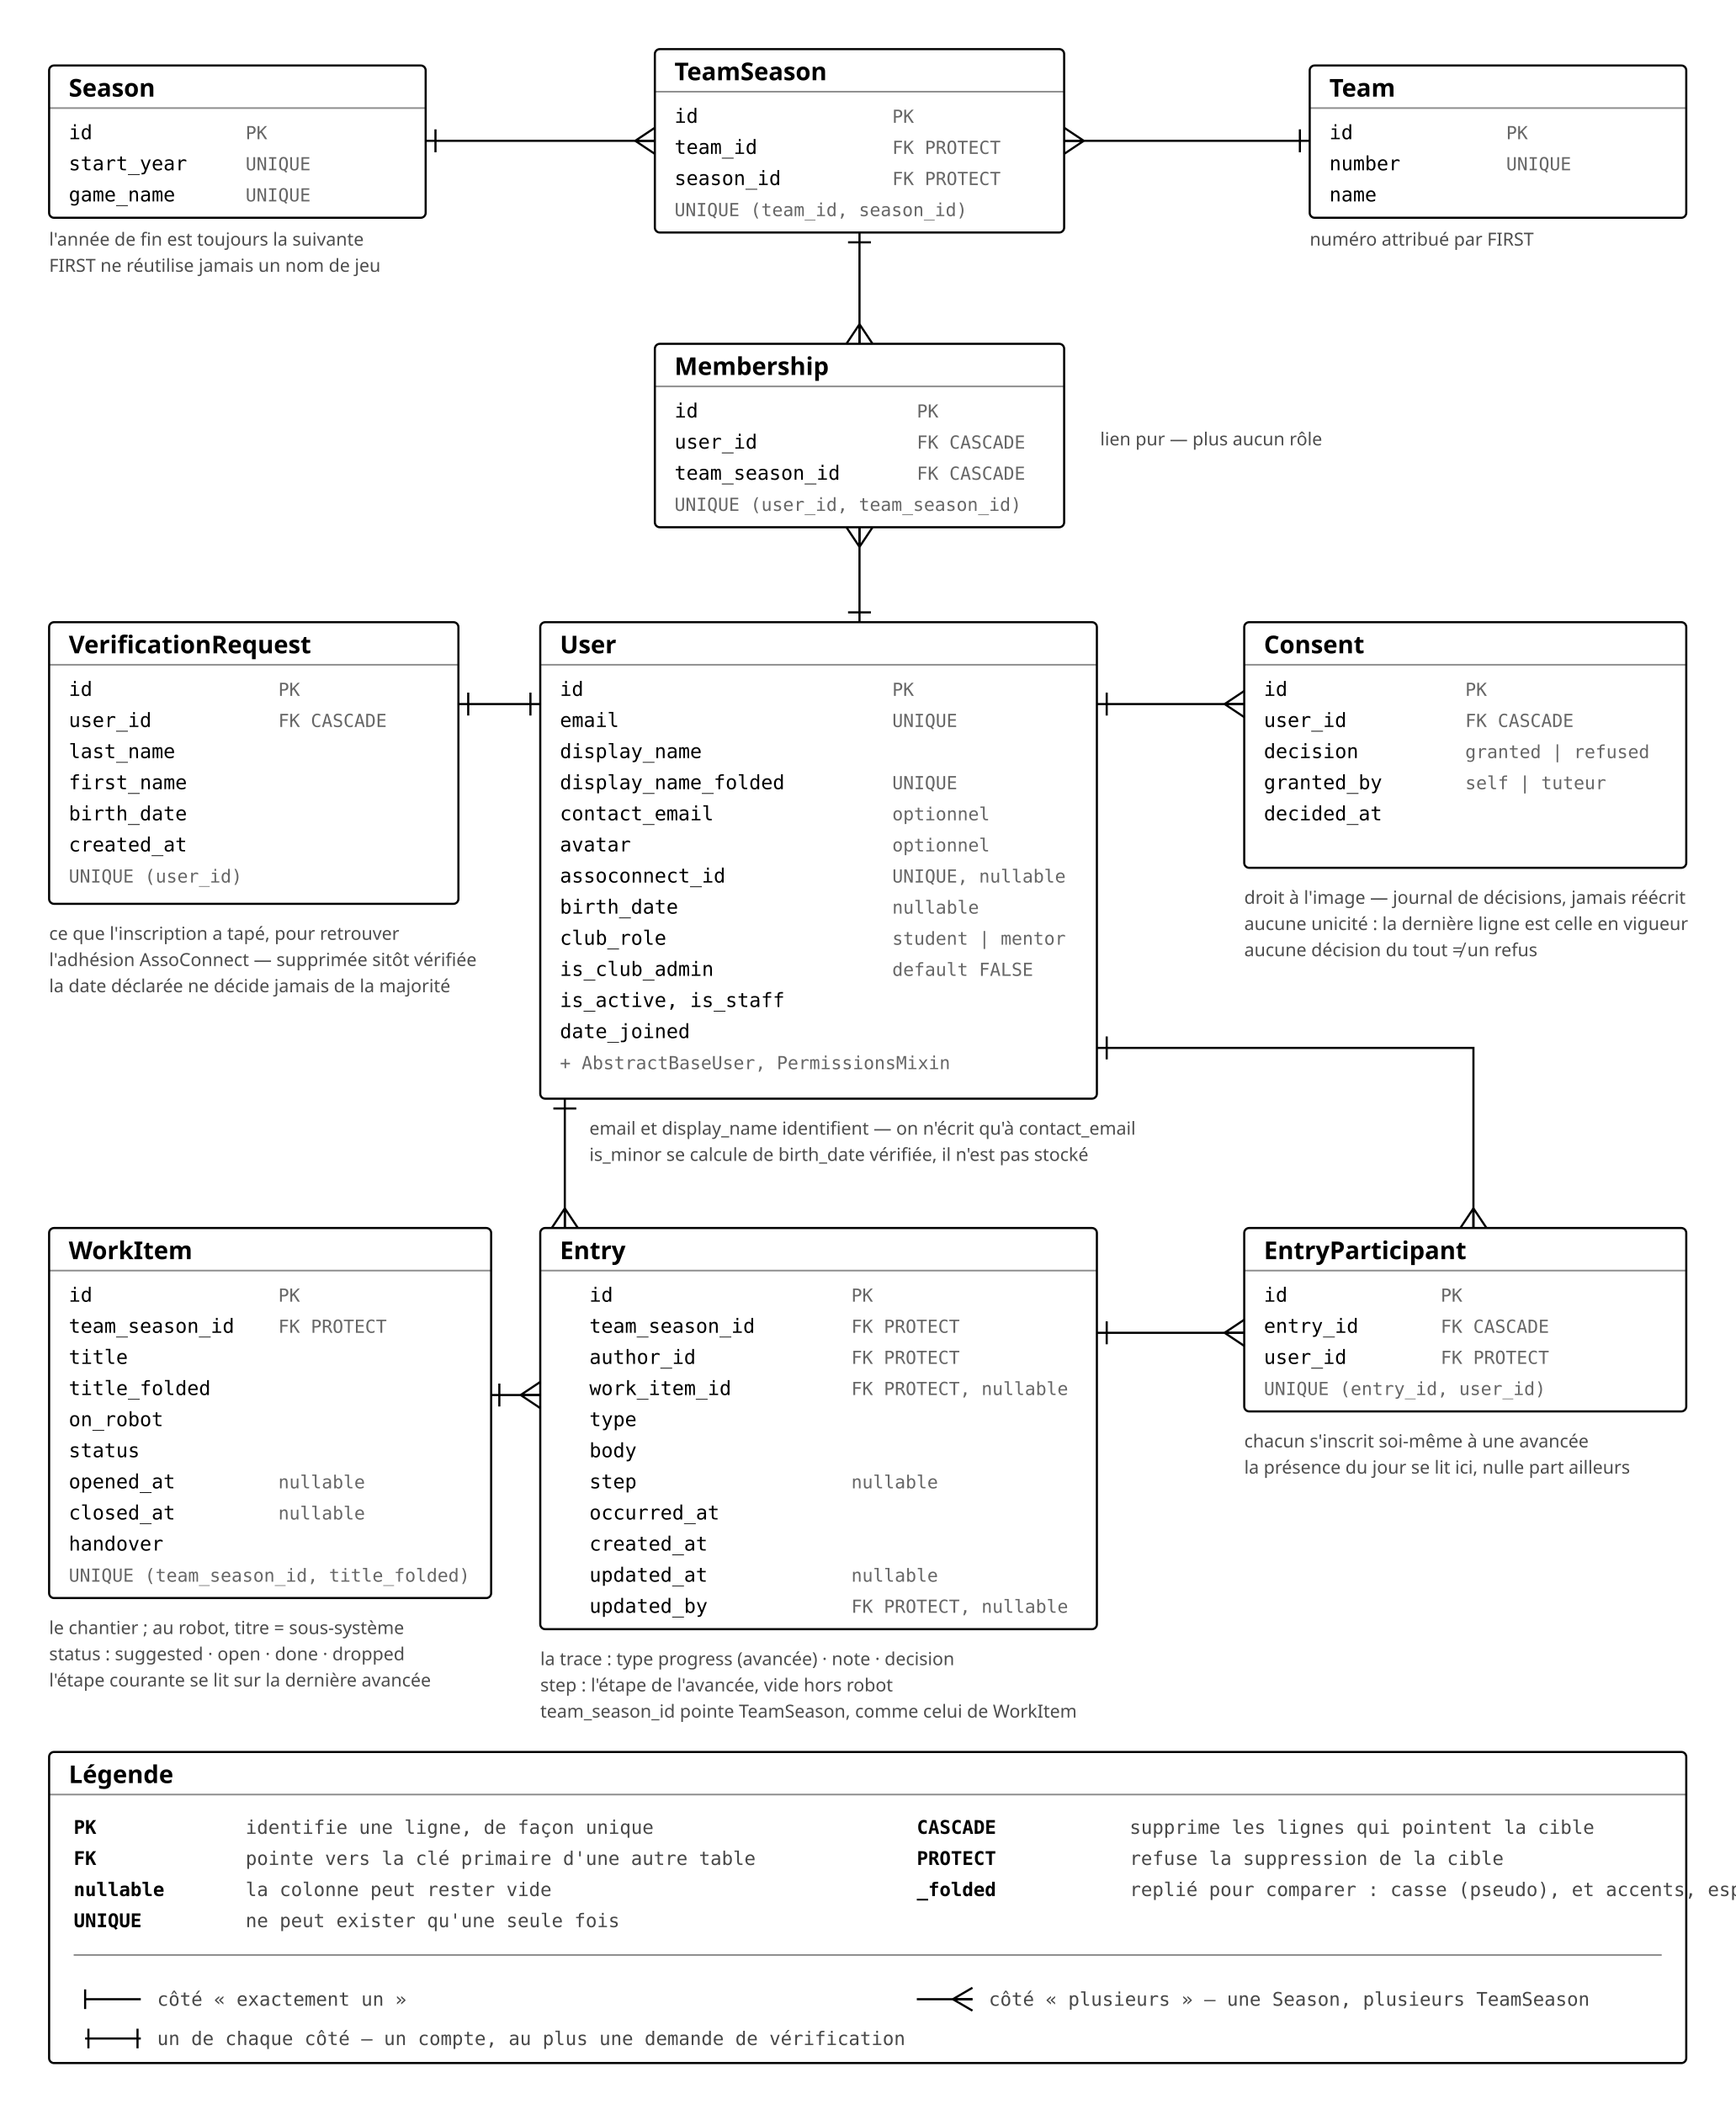
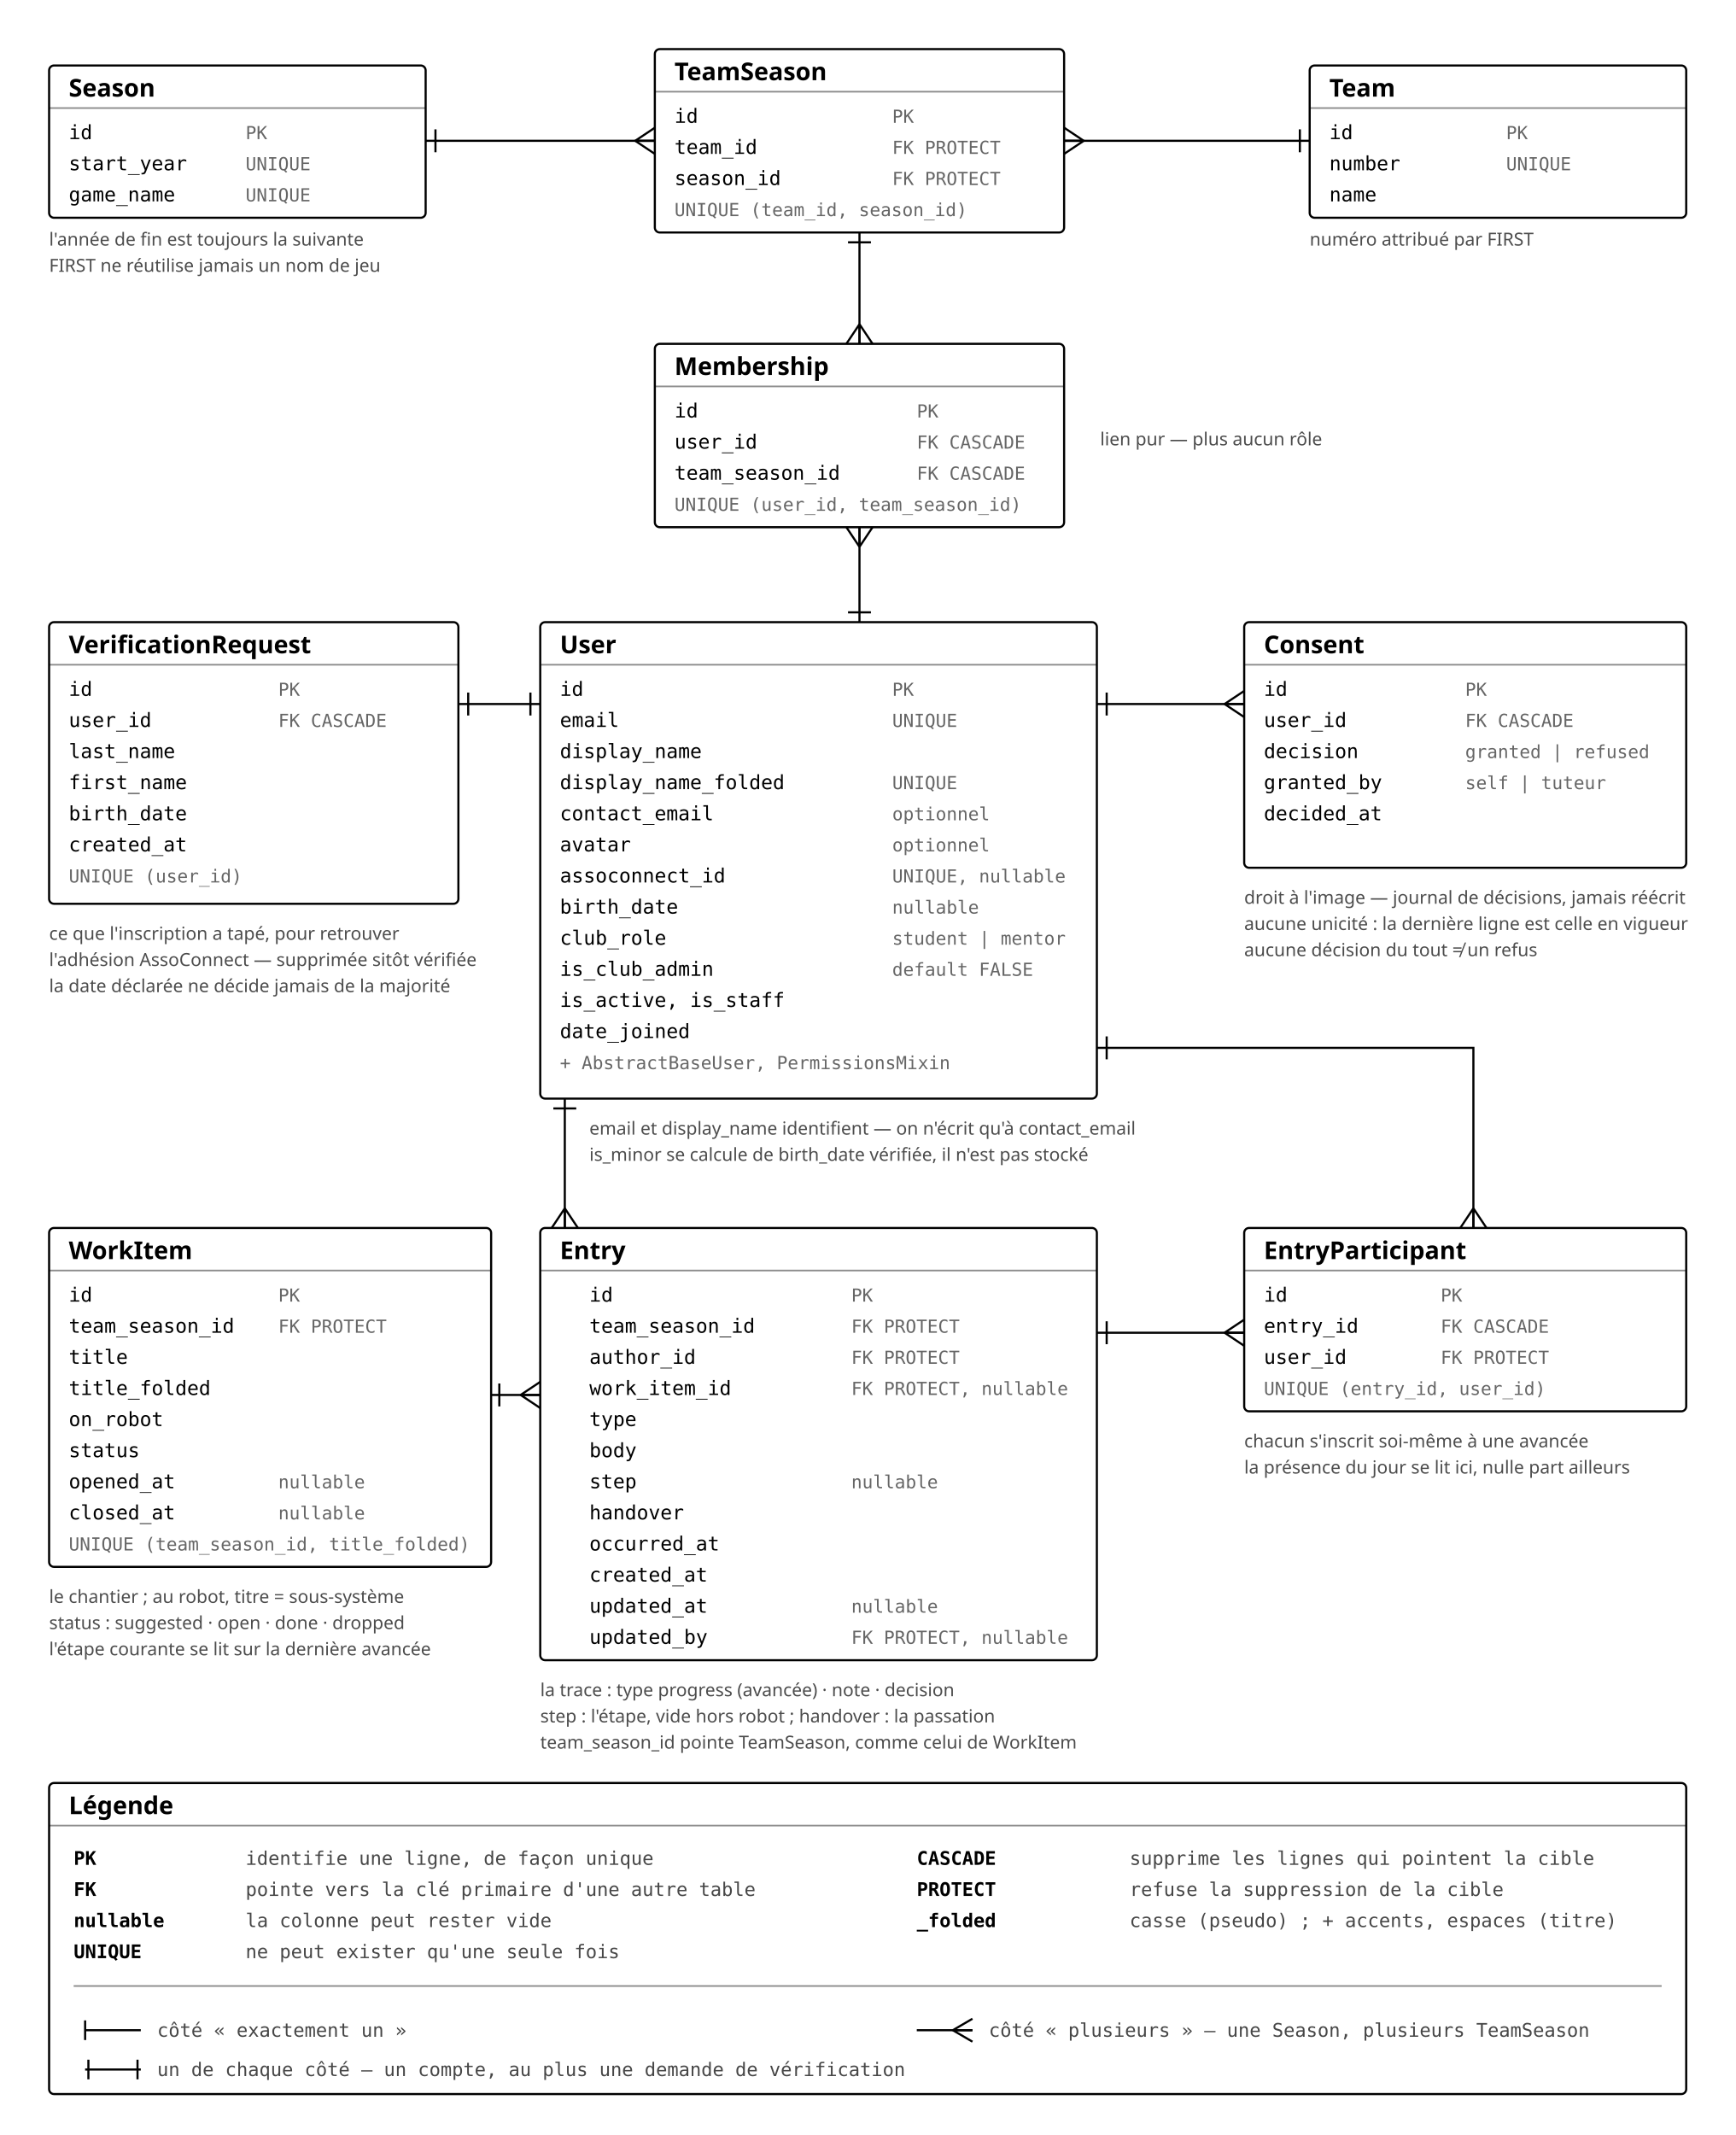
- <svg xmlns="http://www.w3.org/2000/svg" viewBox="0 0 1060 1285" role="img" aria-labelledby="t d" font-family="IBM Plex Mono, ui-monospace, monospace">
+ <svg xmlns="http://www.w3.org/2000/svg" viewBox="0 0 1060 1304" role="img" aria-labelledby="t d" font-family="IBM Plex Mono, ui-monospace, monospace">
  <style>
    .bx   { fill:none; stroke:currentColor; stroke-width:1.3 }
    .sep  { stroke:currentColor; stroke-width:1; opacity:.45 }
    .ttl  { font-family:"IBM Plex Sans Condensed",system-ui,sans-serif;
            font-size:15px; font-weight:700; fill:currentColor }
    .col  { font-size:12px; fill:currentColor }
    .ann  { font-size:11px; fill:currentColor; opacity:.6 }
    .lnk  { stroke:currentColor; stroke-width:1.3; fill:none }
    .crow { stroke:currentColor; stroke-width:1.3; fill:none }
    .cap  { font-family:"IBM Plex Sans Condensed",system-ui,sans-serif;
            font-size:11px; fill:currentColor; opacity:.7 }
    .lgt  { font-size:11.5px; fill:currentColor; font-weight:600 }
    .lgd  { font-size:11.5px; fill:currentColor; opacity:.72 }
  </style>
  <rect class="bx" x="30" y="40" width="230" height="93" rx="3" />
  <line class="sep" x1="30" y1="66" x2="260" y2="66" />
  <text class="ttl" x="42" y="59">Season</text>
  <text class="col" x="42" y="85">id</text>
  <text class="ann" x="150" y="85">PK</text>
  <text class="col" x="42" y="104">start_year</text>
  <text class="ann" x="150" y="104">UNIQUE</text>
  <text class="col" x="42" y="123">game_name</text>
  <text class="ann" x="150" y="123">UNIQUE</text>
  <text class="cap" x="30" y="150">l'année de fin est toujours la suivante</text>
  <text class="cap" x="30" y="166">FIRST ne réutilise jamais un nom de jeu</text>
  <rect class="bx" x="400" y="30" width="250" height="112" rx="3" />
  <line class="sep" x1="400" y1="56" x2="650" y2="56" />
  <text class="ttl" x="412" y="49">TeamSeason</text>
  <text class="col" x="412" y="75">id</text>
  <text class="ann" x="545" y="75">PK</text>
  <text class="col" x="412" y="94">team_id</text>
  <text class="ann" x="545" y="94">FK PROTECT</text>
  <text class="col" x="412" y="113">season_id</text>
  <text class="ann" x="545" y="113">FK PROTECT</text>
  <text class="ann" x="412" y="132">UNIQUE (team_id, season_id)</text>
  <rect class="bx" x="800" y="40" width="230" height="93" rx="3" />
  <line class="sep" x1="800" y1="66" x2="1030" y2="66" />
  <text class="ttl" x="812" y="59">Team</text>
  <text class="col" x="812" y="85">id</text>
  <text class="ann" x="920" y="85">PK</text>
  <text class="col" x="812" y="104">number</text>
  <text class="ann" x="920" y="104">UNIQUE</text>
  <text class="col" x="812" y="123">name</text>
  <text class="cap" x="800" y="150">numéro attribué par FIRST</text>
  <rect class="bx" x="400" y="210" width="250" height="112" rx="3" />
  <line class="sep" x1="400" y1="236" x2="650" y2="236" />
  <text class="ttl" x="412" y="229">Membership</text>
  <text class="col" x="412" y="255">id</text>
  <text class="ann" x="560" y="255">PK</text>
  <text class="col" x="412" y="274">user_id</text>
  <text class="ann" x="560" y="274">FK CASCADE</text>
  <text class="col" x="412" y="293">team_season_id</text>
  <text class="ann" x="560" y="293">FK CASCADE</text>
  <text class="ann" x="412" y="312">UNIQUE (user_id, team_season_id)</text>
  <text class="cap" x="672" y="272">lien pur — plus aucun rôle</text>
  <rect class="bx" x="30" y="380" width="250" height="172" rx="3" />
  <line class="sep" x1="30" y1="406" x2="280" y2="406" />
  <text class="ttl" x="42" y="399">VerificationRequest</text>
  <text class="col" x="42" y="425">id</text>
  <text class="ann" x="170" y="425">PK</text>
  <text class="col" x="42" y="444">user_id</text>
  <text class="ann" x="170" y="444">FK CASCADE</text>
  <text class="col" x="42" y="463">last_name</text>
  <text class="col" x="42" y="482">first_name</text>
  <text class="col" x="42" y="501">birth_date</text>
  <text class="col" x="42" y="520">created_at</text>
  <text class="ann" x="42" y="539">UNIQUE (user_id)</text>
  <text class="cap" x="30" y="574">ce que l'inscription a tapé, pour retrouver</text>
  <text class="cap" x="30" y="590">l'adhésion AssoConnect — supprimée sitôt vérifiée</text>
  <text class="cap" x="30" y="606">la date déclarée ne décide jamais de la majorité</text>
  <rect class="bx" x="330" y="380" width="340" height="291" rx="3" />
  <line class="sep" x1="330" y1="406" x2="670" y2="406" />
  <text class="ttl" x="342" y="399">User</text>
  <text class="col" x="342" y="425">id</text>
  <text class="ann" x="545" y="425">PK</text>
  <text class="col" x="342" y="444">email</text>
  <text class="ann" x="545" y="444">UNIQUE</text>
  <text class="col" x="342" y="463">display_name</text>
  <text class="col" x="342" y="482">display_name_folded</text>
  <text class="ann" x="545" y="482">UNIQUE</text>
  <text class="col" x="342" y="501">contact_email</text>
  <text class="ann" x="545" y="501">optionnel</text>
  <text class="col" x="342" y="520">avatar</text>
  <text class="ann" x="545" y="520">optionnel</text>
  <text class="col" x="342" y="539">assoconnect_id</text>
  <text class="ann" x="545" y="539">UNIQUE, nullable</text>
  <text class="col" x="342" y="558">birth_date</text>
  <text class="ann" x="545" y="558">nullable</text>
  <text class="col" x="342" y="577">club_role</text>
  <text class="ann" x="545" y="577">student | mentor</text>
  <text class="col" x="342" y="596">is_club_admin</text>
  <text class="ann" x="545" y="596">default FALSE</text>
  <text class="col" x="342" y="615">is_active, is_staff</text>
  <text class="col" x="342" y="634">date_joined</text>
  <text class="ann" x="342" y="653">+ AbstractBaseUser, PermissionsMixin</text>
  <text class="cap" x="360" y="693">email et display_name identifient — on n'écrit qu'à contact_email</text>
  <text class="cap" x="360" y="709">is_minor se calcule de birth_date vérifiée, il n'est pas stocké</text>
  <rect class="bx" x="760" y="380" width="270" height="150" rx="3" />
  <line class="sep" x1="760" y1="406" x2="1030" y2="406" />
  <text class="ttl" x="772" y="399">Consent</text>
  <text class="col" x="772" y="425">id</text>
  <text class="ann" x="895" y="425">PK</text>
  <text class="col" x="772" y="444">user_id</text>
  <text class="ann" x="895" y="444">FK CASCADE</text>
  <text class="col" x="772" y="463">decision</text>
  <text class="ann" x="895" y="463">granted | refused</text>
  <text class="col" x="772" y="482">granted_by</text>
  <text class="ann" x="895" y="482">self | tuteur</text>
  <text class="col" x="772" y="501">decided_at</text>
  <text class="cap" x="760" y="552">droit à l'image — journal de décisions, jamais réécrit</text>
  <text class="cap" x="760" y="568">aucune unicité : la dernière ligne est celle en vigueur</text>
  <text class="cap" x="760" y="584">aucune décision du tout ≠ un refus</text>
  <line class="lnk" x1="260" y1="86" x2="400" y2="86" />
  <line class="crow" x1="266" y1="79" x2="266" y2="93" />
  <path class="crow" d="M388,86 L400,78 M388,86 L400,86 M388,86 L400,94" />
  <line class="lnk" x1="650" y1="86" x2="800" y2="86" />
  <line class="crow" x1="794" y1="79" x2="794" y2="93" />
  <path class="crow" d="M662,86 L650,78 M662,86 L650,86 M662,86 L650,94" />
  <line class="lnk" x1="525" y1="142" x2="525" y2="210" />
  <line class="crow" x1="518" y1="148" x2="532" y2="148" />
  <path class="crow" d="M525,198 L517,210 M525,198 L525,210 M525,198 L533,210" />
  <line class="lnk" x1="525" y1="322" x2="525" y2="380" />
  <line class="crow" x1="518" y1="374" x2="532" y2="374" />
  <path class="crow" d="M525,334 L517,322 M525,334 L525,322 M525,334 L533,322" />
  <line class="lnk" x1="670" y1="430" x2="760" y2="430" />
  <line class="crow" x1="676" y1="423" x2="676" y2="437" />
  <path class="crow" d="M748,430 L760,422 M748,430 L760,430 M748,430 L760,438" />
  <line class="lnk" x1="280" y1="430" x2="330" y2="430" />
  <line class="crow" x1="286" y1="423" x2="286" y2="437" />
  <line class="crow" x1="324" y1="423" x2="324" y2="437" />
-   <rect class="bx" x="30" y="750" width="270" height="226" rx="3" />
+   <rect class="bx" x="30" y="750" width="270" height="207" rx="3" />
  <line class="sep" x1="30" y1="776" x2="300" y2="776" />
  <text class="ttl" x="42" y="769">WorkItem</text>
  <text class="col" x="42" y="795">id</text>
  <text class="ann" x="170" y="795">PK</text>
  <text class="col" x="42" y="814">team_season_id</text>
  <text class="ann" x="170" y="814">FK PROTECT</text>
  <text class="col" x="42" y="833">title</text>
  <text class="col" x="42" y="852">title_folded</text>
  <text class="col" x="42" y="871">on_robot</text>
  <text class="col" x="42" y="890">status</text>
  <text class="col" x="42" y="909">opened_at</text>
  <text class="ann" x="170" y="909">nullable</text>
  <text class="col" x="42" y="928">closed_at</text>
  <text class="ann" x="170" y="928">nullable</text>
-   <text class="col" x="42" y="947">handover</text>
-   <text class="ann" x="42" y="966">UNIQUE (team_season_id, title_folded)</text>
-   <text class="cap" x="30" y="998">le chantier ; au robot, titre = sous-système</text>
-   <text class="cap" x="30" y="1014">status : suggested · open · done · dropped</text>
-   <text class="cap" x="30" y="1030">l'étape courante se lit sur la dernière avancée</text>
-   <rect class="bx" x="330" y="750" width="340" height="245" rx="3" />
+   <text class="ann" x="42" y="947">UNIQUE (team_season_id, title_folded)</text>
+   <text class="cap" x="30" y="979">le chantier ; au robot, titre = sous-système</text>
+   <text class="cap" x="30" y="995">status : suggested · open · done · dropped</text>
+   <text class="cap" x="30" y="1011">l'étape courante se lit sur la dernière avancée</text>
+   <rect class="bx" x="330" y="750" width="340" height="264" rx="3" />
  <line class="sep" x1="330" y1="776" x2="670" y2="776" />
  <text class="ttl" x="342" y="769">Entry</text>
  <text class="col" x="360" y="795">id</text>
  <text class="ann" x="520" y="795">PK</text>
  <text class="col" x="360" y="814">team_season_id</text>
  <text class="ann" x="520" y="814">FK PROTECT</text>
  <text class="col" x="360" y="833">author_id</text>
  <text class="ann" x="520" y="833">FK PROTECT</text>
  <text class="col" x="360" y="852">work_item_id</text>
  <text class="ann" x="520" y="852">FK PROTECT, nullable</text>
  <text class="col" x="360" y="871">type</text>
  <text class="col" x="360" y="890">body</text>
  <text class="col" x="360" y="909">step</text>
  <text class="ann" x="520" y="909">nullable</text>
-   <text class="col" x="360" y="928">occurred_at</text>
-   <text class="col" x="360" y="947">created_at</text>
-   <text class="col" x="360" y="966">updated_at</text>
-   <text class="ann" x="520" y="966">nullable</text>
-   <text class="col" x="360" y="985">updated_by</text>
-   <text class="ann" x="520" y="985">FK PROTECT, nullable</text>
-   <text class="cap" x="330" y="1017">la trace : type progress (avancée) · note · decision</text>
-   <text class="cap" x="330" y="1033">step : l'étape de l'avancée, vide hors robot</text>
-   <text class="cap" x="330" y="1049">team_season_id pointe TeamSeason, comme celui de WorkItem</text>
+   <text class="col" x="360" y="928">handover</text>
+   <text class="col" x="360" y="947">occurred_at</text>
+   <text class="col" x="360" y="966">created_at</text>
+   <text class="col" x="360" y="985">updated_at</text>
+   <text class="ann" x="520" y="985">nullable</text>
+   <text class="col" x="360" y="1004">updated_by</text>
+   <text class="ann" x="520" y="1004">FK PROTECT, nullable</text>
+   <text class="cap" x="330" y="1036">la trace : type progress (avancée) · note · decision</text>
+   <text class="cap" x="330" y="1052">step : l'étape, vide hors robot ; handover : la passation</text>
+   <text class="cap" x="330" y="1068">team_season_id pointe TeamSeason, comme celui de WorkItem</text>
  <rect class="bx" x="760" y="750" width="270" height="112" rx="3" />
  <line class="sep" x1="760" y1="776" x2="1030" y2="776" />
  <text class="ttl" x="772" y="769">EntryParticipant</text>
  <text class="col" x="772" y="795">id</text>
  <text class="ann" x="880" y="795">PK</text>
  <text class="col" x="772" y="814">entry_id</text>
  <text class="ann" x="880" y="814">FK CASCADE</text>
  <text class="col" x="772" y="833">user_id</text>
  <text class="ann" x="880" y="833">FK PROTECT</text>
  <text class="ann" x="772" y="852">UNIQUE (entry_id, user_id)</text>
  <text class="cap" x="760" y="884">chacun s'inscrit soi-même à une avancée</text>
  <text class="cap" x="760" y="900">la présence du jour se lit ici, nulle part ailleurs</text>
  <line class="lnk" x1="300" y1="852" x2="330" y2="852" />
  <line class="crow" x1="305" y1="845" x2="305" y2="859" />
  <path class="crow" d="M318,852 L330,844 M318,852 L330,852 M318,852 L330,860" />
  <line class="lnk" x1="670" y1="814" x2="760" y2="814" />
  <line class="crow" x1="676" y1="807" x2="676" y2="821" />
  <path class="crow" d="M748,814 L760,806 M748,814 L760,814 M748,814 L760,822" />
  <line class="lnk" x1="345" y1="671" x2="345" y2="750" />
  <line class="crow" x1="338" y1="677" x2="352" y2="677" />
  <path class="crow" d="M345,738 L337,750 M345,738 L345,750 M345,738 L353,750" />
  <path class="lnk" d="M670,640 H900 V750" />
  <line class="crow" x1="676" y1="633" x2="676" y2="647" />
  <path class="crow" d="M900,738 L892,750 M900,738 L900,750 M900,738 L908,750" />
-   <rect class="bx" x="30" y="1070" width="1000" height="190" rx="3" />
-   <line class="sep" x1="30" y1="1096" x2="1030" y2="1096" />
-   <text class="ttl" x="42" y="1089">Légende</text>
-   <text class="lgt" x="45" y="1120">PK</text>
-   <text class="lgd" x="150" y="1120">identifie une ligne, de façon unique</text>
-   <text class="lgt" x="45" y="1139">FK</text>
-   <text class="lgd" x="150" y="1139">pointe vers la clé primaire d'une autre table</text>
-   <text class="lgt" x="45" y="1158">nullable</text>
-   <text class="lgd" x="150" y="1158">la colonne peut rester vide</text>
-   <text class="lgt" x="45" y="1177">UNIQUE</text>
-   <text class="lgd" x="150" y="1177">ne peut exister qu'une seule fois</text>
-   <text class="lgt" x="560" y="1120">CASCADE</text>
-   <text class="lgd" x="690" y="1120">supprime les lignes qui pointent la cible</text>
-   <text class="lgt" x="560" y="1139">PROTECT</text>
-   <text class="lgd" x="690" y="1139">refuse la suppression de la cible</text>
-   <text class="lgt" x="560" y="1158">_folded</text>
-   <text class="lgd" x="690" y="1158">replié pour comparer : casse (pseudo), et accents, espaces (titre)</text>
-   <line class="sep" x1="45" y1="1194" x2="1015" y2="1194" />
-   <line class="crow" x1="52" y1="1215" x2="52" y2="1227" />
-   <line class="lnk" x1="52" y1="1221" x2="86" y2="1221" />
-   <text class="lgd" x="96" y="1225">côté « exactement un »</text>
-   <line class="lnk" x1="560" y1="1221" x2="594" y2="1221" />
-   <path class="crow" d="M582,1221 L594,1214 M582,1221 L594,1221 M582,1221 L594,1228" />
-   <text class="lgd" x="604" y="1225">côté « plusieurs » — une Season, plusieurs TeamSeason</text>
-   <line class="lnk" x1="52" y1="1245" x2="86" y2="1245" />
-   <line class="crow" x1="54" y1="1239" x2="54" y2="1251" />
-   <line class="crow" x1="84" y1="1239" x2="84" y2="1251" />
-   <text class="lgd" x="96" y="1249">un de chaque côté — un compte, au plus une demande de vérification</text>
+   <rect class="bx" x="30" y="1089" width="1000" height="190" rx="3" />
+   <line class="sep" x1="30" y1="1115" x2="1030" y2="1115" />
+   <text class="ttl" x="42" y="1108">Légende</text>
+   <text class="lgt" x="45" y="1139">PK</text>
+   <text class="lgd" x="150" y="1139">identifie une ligne, de façon unique</text>
+   <text class="lgt" x="45" y="1158">FK</text>
+   <text class="lgd" x="150" y="1158">pointe vers la clé primaire d'une autre table</text>
+   <text class="lgt" x="45" y="1177">nullable</text>
+   <text class="lgd" x="150" y="1177">la colonne peut rester vide</text>
+   <text class="lgt" x="45" y="1196">UNIQUE</text>
+   <text class="lgd" x="150" y="1196">ne peut exister qu'une seule fois</text>
+   <text class="lgt" x="560" y="1139">CASCADE</text>
+   <text class="lgd" x="690" y="1139">supprime les lignes qui pointent la cible</text>
+   <text class="lgt" x="560" y="1158">PROTECT</text>
+   <text class="lgd" x="690" y="1158">refuse la suppression de la cible</text>
+   <text class="lgt" x="560" y="1177">_folded</text>
+   <text class="lgd" x="690" y="1177">casse (pseudo) ; + accents, espaces (titre)</text>
+   <line class="sep" x1="45" y1="1213" x2="1015" y2="1213" />
+   <line class="crow" x1="52" y1="1234" x2="52" y2="1246" />
+   <line class="lnk" x1="52" y1="1240" x2="86" y2="1240" />
+   <text class="lgd" x="96" y="1244">côté « exactement un »</text>
+   <line class="lnk" x1="560" y1="1240" x2="594" y2="1240" />
+   <path class="crow" d="M582,1240 L594,1233 M582,1240 L594,1240 M582,1240 L594,1247" />
+   <text class="lgd" x="604" y="1244">côté « plusieurs » — une Season, plusieurs TeamSeason</text>
+   <line class="lnk" x1="52" y1="1264" x2="86" y2="1264" />
+   <line class="crow" x1="54" y1="1258" x2="54" y2="1270" />
+   <line class="crow" x1="84" y1="1258" x2="84" y2="1270" />
+   <text class="lgd" x="96" y="1268">un de chaque côté — un compte, au plus une demande de vérification</text>
</svg>
